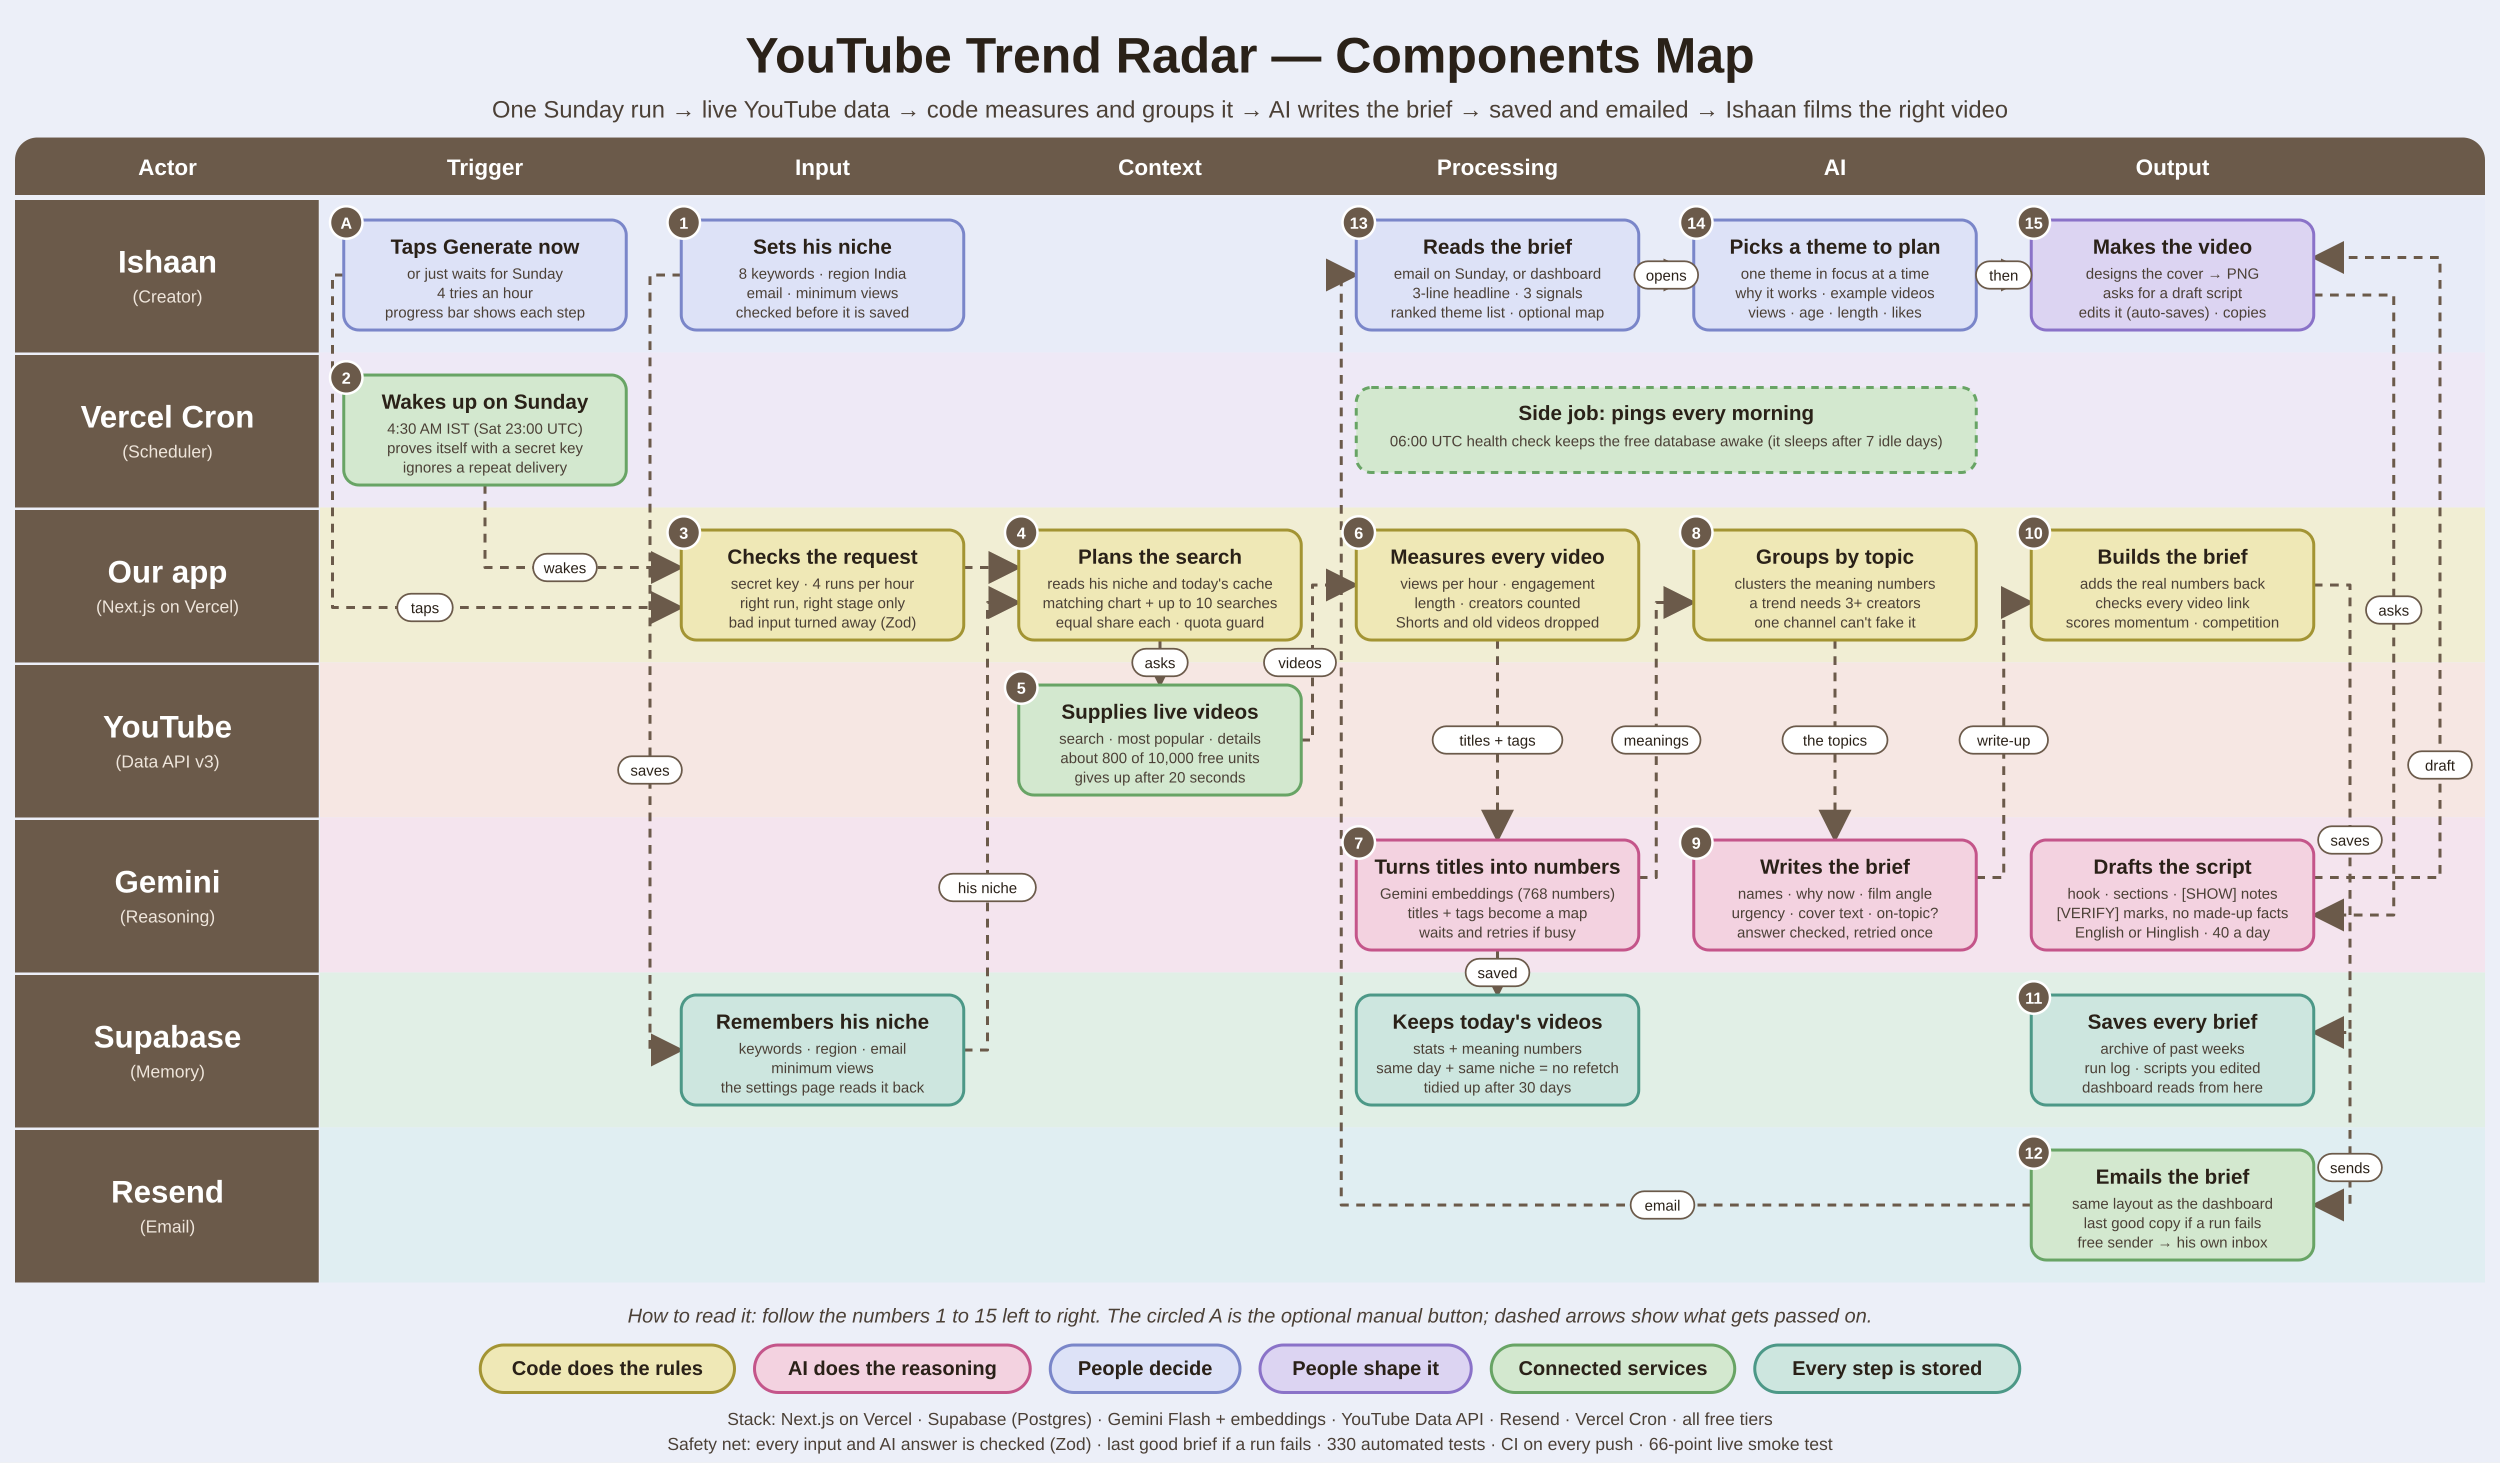
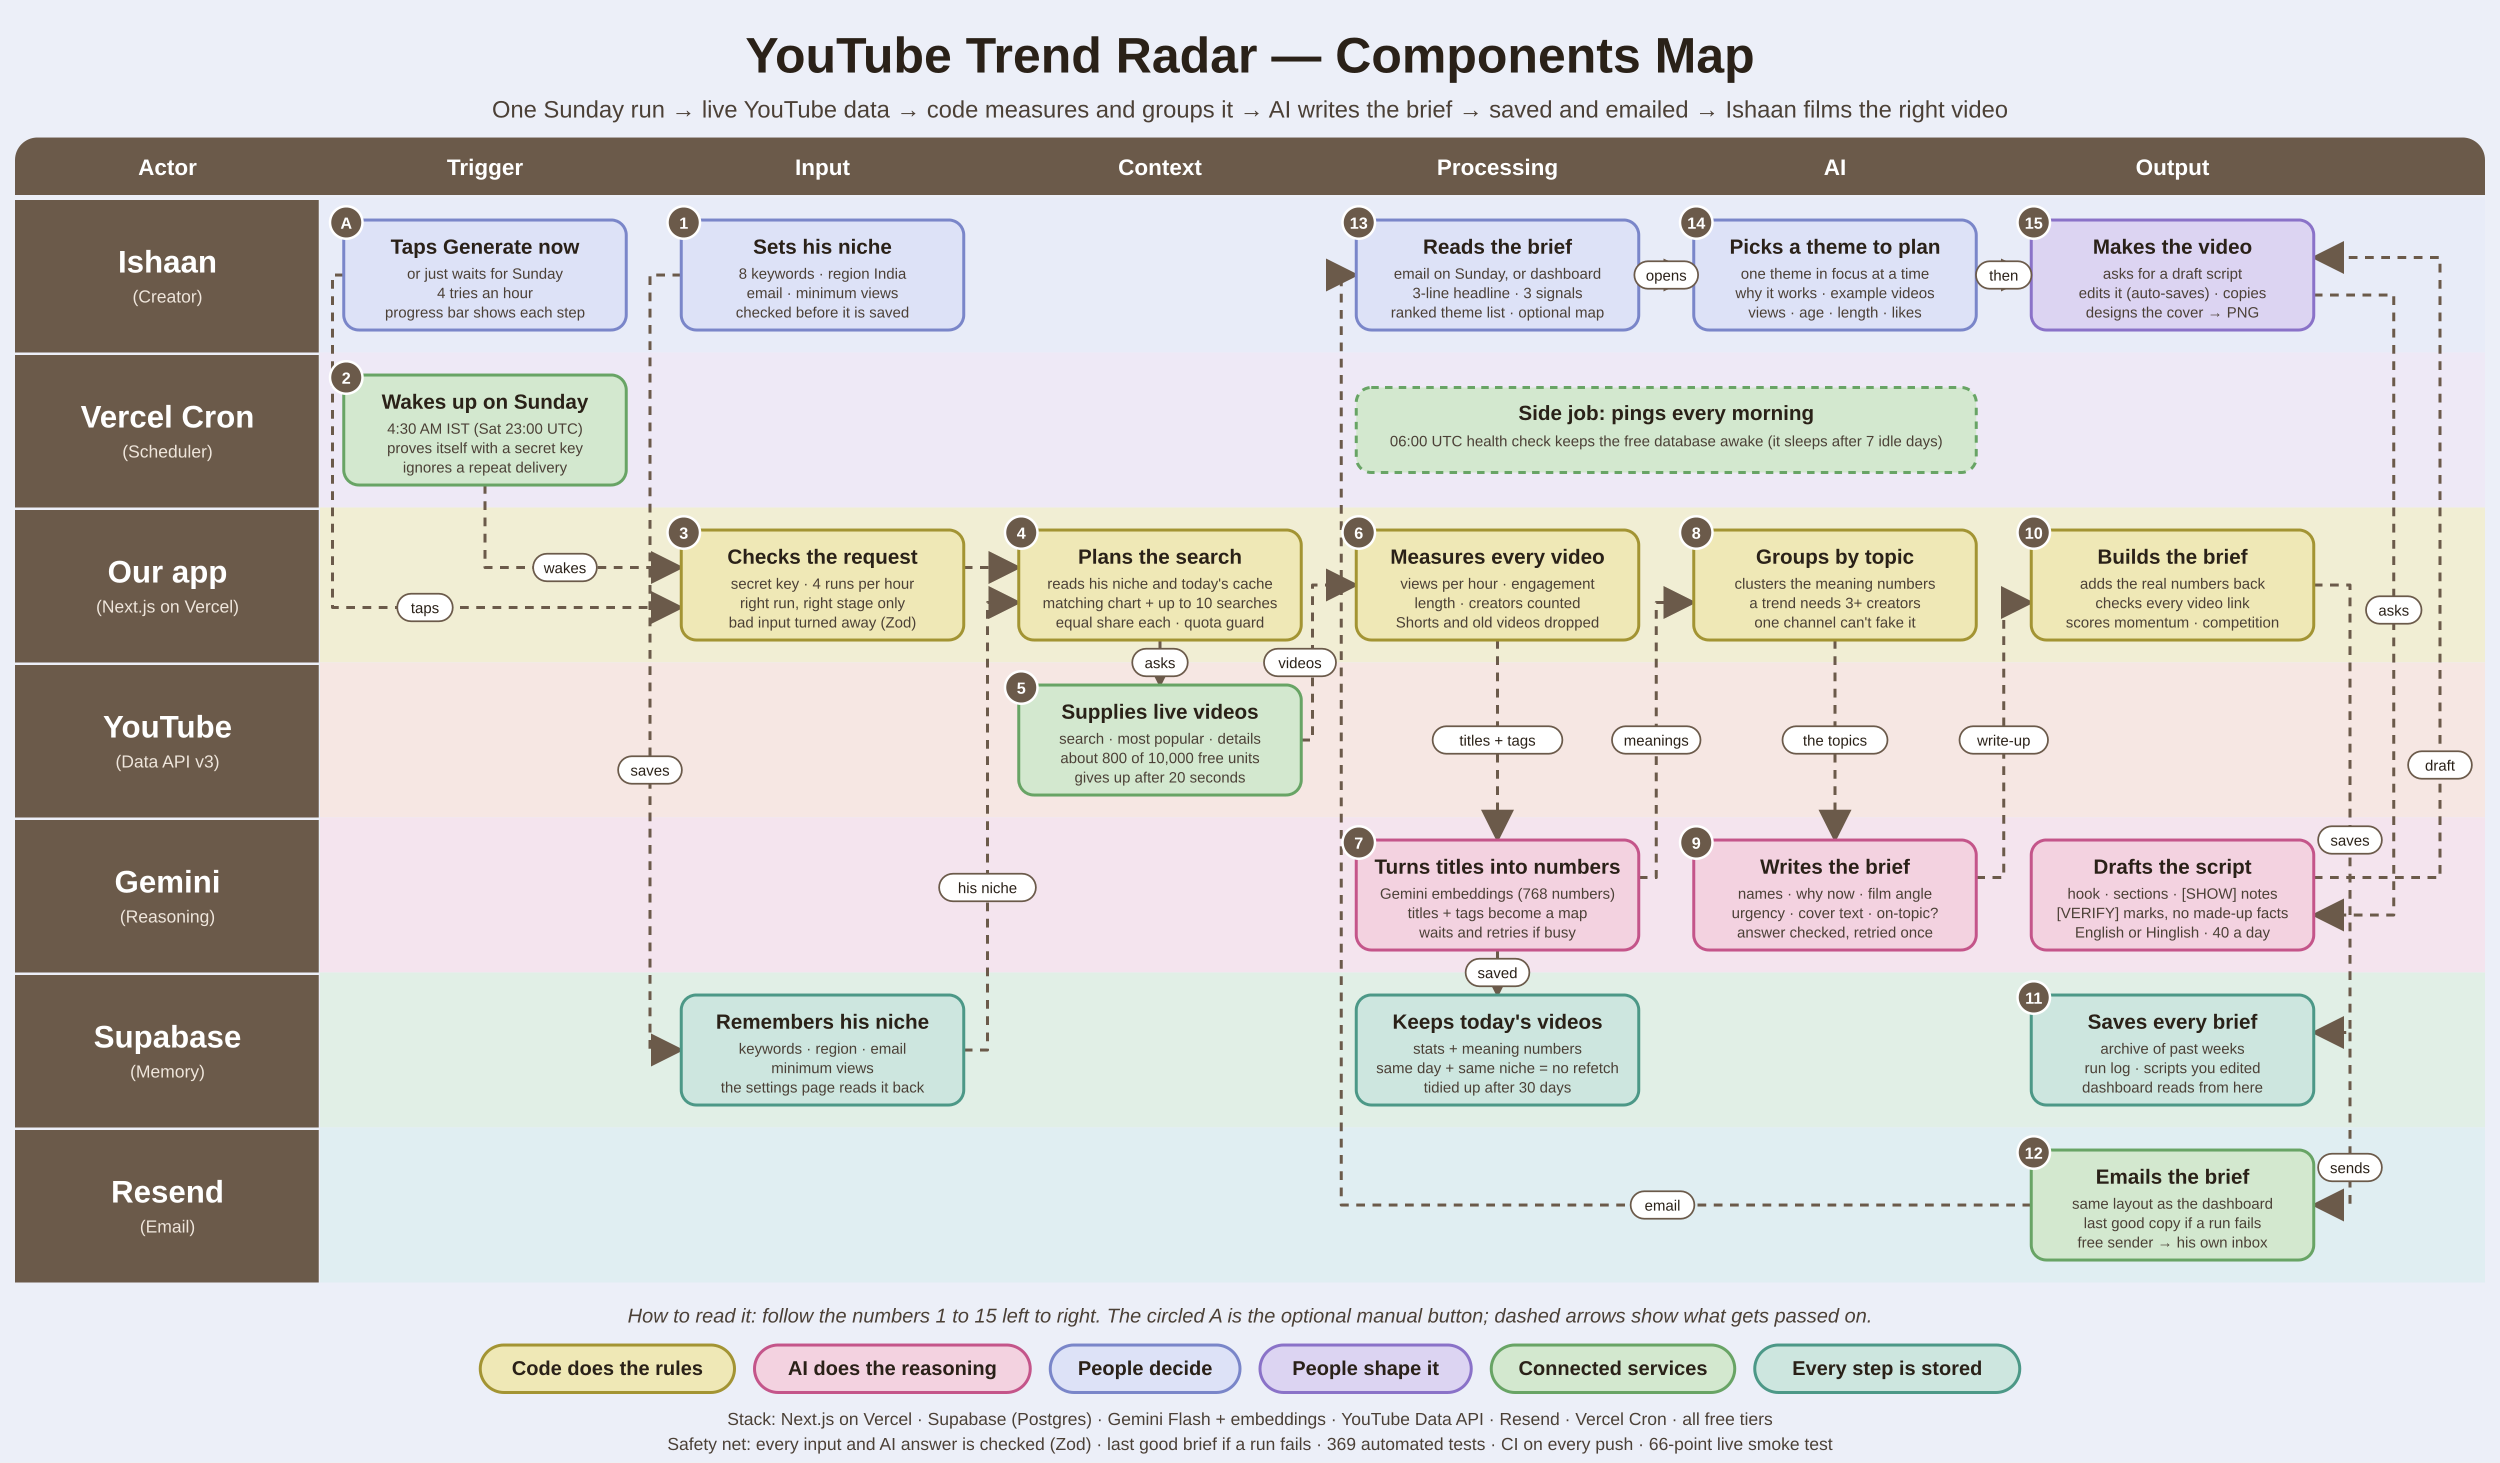
<svg xmlns="http://www.w3.org/2000/svg" width="2000" height="1170" viewBox="0 0 2000 1170" font-family="Segoe UI, Arial, Helvetica, sans-serif">
  <defs>
    <marker id="ah" viewBox="0 0 12 12" refX="11" refY="6" markerWidth="11" markerHeight="11" orient="auto">
      <path d="M0 0 L12 6 L0 12 z" fill="#6b5a4a" />
    </marker>
  </defs>
  <rect width="2000" height="1170" fill="#eceff8" />
  <text x="1000" y="58" font-size="40" font-weight="800" fill="#2a2118" text-anchor="middle">YouTube Trend Radar — Components Map</text>
  <text x="1000" y="94" font-size="19" fill="#4b4036" text-anchor="middle">One Sunday run → live YouTube data → code measures and groups it → AI writes the brief → saved and emailed → Ishaan films the right video</text>
  <path d="M12 128 a18 18 0 0 1 18 -18 H1970 a18 18 0 0 1 18 18 V156 H12 Z" fill="#6b5a4a" />
  <text x="134" y="140" font-size="18" font-weight="800" fill="#fff" text-anchor="middle">Actor</text>
  <text x="388" y="140" font-size="18" font-weight="800" fill="#fff" text-anchor="middle">Trigger</text>
  <text x="658" y="140" font-size="18" font-weight="800" fill="#fff" text-anchor="middle">Input</text>
  <text x="928" y="140" font-size="18" font-weight="800" fill="#fff" text-anchor="middle">Context</text>
  <text x="1198" y="140" font-size="18" font-weight="800" fill="#fff" text-anchor="middle">Processing</text>
  <text x="1468" y="140" font-size="18" font-weight="800" fill="#fff" text-anchor="middle">AI</text>
  <text x="1738" y="140" font-size="18" font-weight="800" fill="#fff" text-anchor="middle">Output</text>
  <rect x="256" y="158" width="1732" height="124" fill="#e8ecf8" />
  <rect x="12" y="160" width="243" height="122" fill="#6b5a4a" />
  <text x="134" y="218" font-size="25" font-weight="800" fill="#fff" text-anchor="middle">Ishaan</text>
  <text x="134" y="242" font-size="14" fill="#efe6dc" text-anchor="middle">(Creator)</text>
  <rect x="256" y="282" width="1732" height="124" fill="#eee9f6" />
  <rect x="12" y="284" width="243" height="122" fill="#6b5a4a" />
  <text x="134" y="342" font-size="25" font-weight="800" fill="#fff" text-anchor="middle">Vercel Cron</text>
  <text x="134" y="366" font-size="14" fill="#efe6dc" text-anchor="middle">(Scheduler)</text>
  <rect x="256" y="406" width="1732" height="124" fill="#f1eed4" />
  <rect x="12" y="408" width="243" height="122" fill="#6b5a4a" />
  <text x="134" y="466" font-size="25" font-weight="800" fill="#fff" text-anchor="middle">Our app</text>
  <text x="134" y="490" font-size="14" fill="#efe6dc" text-anchor="middle">(Next.js on Vercel)</text>
  <rect x="256" y="530" width="1732" height="124" fill="#f6e7e3" />
  <rect x="12" y="532" width="243" height="122" fill="#6b5a4a" />
  <text x="134" y="590" font-size="25" font-weight="800" fill="#fff" text-anchor="middle">YouTube</text>
  <text x="134" y="614" font-size="14" fill="#efe6dc" text-anchor="middle">(Data API v3)</text>
  <rect x="256" y="654" width="1732" height="124" fill="#f4e4ee" />
  <rect x="12" y="656" width="243" height="122" fill="#6b5a4a" />
  <text x="134" y="714" font-size="25" font-weight="800" fill="#fff" text-anchor="middle">Gemini</text>
  <text x="134" y="738" font-size="14" fill="#efe6dc" text-anchor="middle">(Reasoning)</text>
  <rect x="256" y="778" width="1732" height="124" fill="#e1efe6" />
  <rect x="12" y="780" width="243" height="122" fill="#6b5a4a" />
  <text x="134" y="838" font-size="25" font-weight="800" fill="#fff" text-anchor="middle">Supabase</text>
  <text x="134" y="862" font-size="14" fill="#efe6dc" text-anchor="middle">(Memory)</text>
  <rect x="256" y="902" width="1732" height="124" fill="#e0eef2" />
  <rect x="12" y="904" width="243" height="122" fill="#6b5a4a" />
  <text x="134" y="962" font-size="25" font-weight="800" fill="#fff" text-anchor="middle">Resend</text>
  <text x="134" y="986" font-size="14" fill="#efe6dc" text-anchor="middle">(Email)</text>
  <path d="M545 220 L520 220 L520 840 L545 840" fill="none" stroke="#6b5a4a" stroke-width="2.4" stroke-dasharray="7 6" stroke-linejoin="round" marker-end="url(#ah)" />
  <path d="M388 388 L388 454 L545 454" fill="none" stroke="#6b5a4a" stroke-width="2.4" stroke-dasharray="7 6" stroke-linejoin="round" marker-end="url(#ah)" />
  <path d="M275 220 L266 220 L266 486 L545 486" fill="none" stroke="#6b5a4a" stroke-width="2.4" stroke-dasharray="7 6" stroke-linejoin="round" marker-end="url(#ah)" />
  <path d="M771 454 L815 454" fill="none" stroke="#6b5a4a" stroke-width="2.4" stroke-dasharray="7 6" stroke-linejoin="round" marker-end="url(#ah)" />
  <path d="M771 840 L790 840 L790 482 L815 482" fill="none" stroke="#6b5a4a" stroke-width="2.4" stroke-dasharray="7 6" stroke-linejoin="round" marker-end="url(#ah)" />
  <path d="M928 512 L928 548" fill="none" stroke="#6b5a4a" stroke-width="2.4" stroke-dasharray="7 6" stroke-linejoin="round" marker-end="url(#ah)" />
  <path d="M1041 592 L1050 592 L1050 468 L1085 468" fill="none" stroke="#6b5a4a" stroke-width="2.4" stroke-dasharray="7 6" stroke-linejoin="round" marker-end="url(#ah)" />
  <path d="M1198 512 L1198 672" fill="none" stroke="#6b5a4a" stroke-width="2.4" stroke-dasharray="7 6" stroke-linejoin="round" marker-end="url(#ah)" />
  <path d="M1198 760 L1198 796" fill="none" stroke="#6b5a4a" stroke-width="2.4" stroke-dasharray="7 6" stroke-linejoin="round" marker-end="url(#ah)" />
  <path d="M1311 702 L1325 702 L1325 482 L1355 482" fill="none" stroke="#6b5a4a" stroke-width="2.4" stroke-dasharray="7 6" stroke-linejoin="round" marker-end="url(#ah)" />
  <path d="M1468 512 L1468 672" fill="none" stroke="#6b5a4a" stroke-width="2.4" stroke-dasharray="7 6" stroke-linejoin="round" marker-end="url(#ah)" />
  <path d="M1581 702 L1603 702 L1603 482 L1625 482" fill="none" stroke="#6b5a4a" stroke-width="2.4" stroke-dasharray="7 6" stroke-linejoin="round" marker-end="url(#ah)" />
  <path d="M1851 468 L1880 468 L1880 826 L1851 826" fill="none" stroke="#6b5a4a" stroke-width="2.4" stroke-dasharray="7 6" stroke-linejoin="round" marker-end="url(#ah)" />
  <path d="M1880 826 L1880 964 L1851 964" fill="none" stroke="#6b5a4a" stroke-width="2.4" stroke-dasharray="7 6" stroke-linejoin="round" marker-end="url(#ah)" />
  <path d="M1625 964 L1073 964 L1073 220 L1085 220" fill="none" stroke="#6b5a4a" stroke-width="2.4" stroke-dasharray="7 6" stroke-linejoin="round" marker-end="url(#ah)" />
  <path d="M1311 220 L1355 220" fill="none" stroke="#6b5a4a" stroke-width="2.4" stroke-dasharray="7 6" stroke-linejoin="round" marker-end="url(#ah)" />
  <path d="M1581 220 L1625 220" fill="none" stroke="#6b5a4a" stroke-width="2.4" stroke-dasharray="7 6" stroke-linejoin="round" marker-end="url(#ah)" />
  <path d="M1851 236 L1915 236 L1915 732 L1851 732" fill="none" stroke="#6b5a4a" stroke-width="2.4" stroke-dasharray="7 6" stroke-linejoin="round" marker-end="url(#ah)" />
  <path d="M1851 702 L1952 702 L1952 206 L1851 206" fill="none" stroke="#6b5a4a" stroke-width="2.4" stroke-dasharray="7 6" stroke-linejoin="round" marker-end="url(#ah)" />
  <rect x="1085" y="310" width="496" height="68" rx="12" fill="#d3e8cf" stroke="#68a465" stroke-width="2.4" stroke-dasharray="6 5" />
  <text x="1333" y="336" font-size="16.5" font-weight="800" fill="#2a2118" text-anchor="middle">Side job: pings every morning</text>
  <text x="1333" y="357" font-size="12" fill="#4b4036" text-anchor="middle">06:00 UTC health check keeps the free database awake (it sleeps after 7 idle days)</text>
  <rect x="275" y="176" width="226" height="88" rx="12" fill="#dde2f7" stroke="#7a86c9" stroke-width="2.4" />
  <circle cx="277" cy="178" r="13" fill="#6b5a4a" stroke="#fff" stroke-width="2" />
  <text x="277" y="183" font-size="13" font-weight="800" fill="#fff" text-anchor="middle">A</text>
  <text x="388" y="203" font-size="16.5" font-weight="800" fill="#2a2118" text-anchor="middle">Taps Generate now</text>
  <text x="388" y="223" font-size="12" fill="#4b4036" text-anchor="middle">or just waits for Sunday</text>
  <text x="388" y="238.5" font-size="12" fill="#4b4036" text-anchor="middle">4 tries an hour</text>
  <text x="388" y="254" font-size="12" fill="#4b4036" text-anchor="middle">progress bar shows each step</text>
  <rect x="545" y="176" width="226" height="88" rx="12" fill="#dde2f7" stroke="#7a86c9" stroke-width="2.4" />
  <circle cx="547" cy="178" r="13" fill="#6b5a4a" stroke="#fff" stroke-width="2" />
  <text x="547" y="183" font-size="13" font-weight="800" fill="#fff" text-anchor="middle">1</text>
  <text x="658" y="203" font-size="16.5" font-weight="800" fill="#2a2118" text-anchor="middle">Sets his niche</text>
  <text x="658" y="223" font-size="12" fill="#4b4036" text-anchor="middle">8 keywords · region India</text>
  <text x="658" y="238.5" font-size="12" fill="#4b4036" text-anchor="middle">email · minimum views</text>
  <text x="658" y="254" font-size="12" fill="#4b4036" text-anchor="middle">checked before it is saved</text>
  <rect x="1085" y="176" width="226" height="88" rx="12" fill="#dde2f7" stroke="#7a86c9" stroke-width="2.4" />
  <circle cx="1087" cy="178" r="13" fill="#6b5a4a" stroke="#fff" stroke-width="2" />
  <text x="1087" y="183" font-size="13" font-weight="800" fill="#fff" text-anchor="middle">13</text>
  <text x="1198" y="203" font-size="16.5" font-weight="800" fill="#2a2118" text-anchor="middle">Reads the brief</text>
  <text x="1198" y="223" font-size="12" fill="#4b4036" text-anchor="middle">email on Sunday, or dashboard</text>
  <text x="1198" y="238.5" font-size="12" fill="#4b4036" text-anchor="middle">3-line headline · 3 signals</text>
  <text x="1198" y="254" font-size="12" fill="#4b4036" text-anchor="middle">ranked theme list · optional map</text>
  <rect x="1355" y="176" width="226" height="88" rx="12" fill="#dde2f7" stroke="#7a86c9" stroke-width="2.4" />
  <circle cx="1357" cy="178" r="13" fill="#6b5a4a" stroke="#fff" stroke-width="2" />
  <text x="1357" y="183" font-size="13" font-weight="800" fill="#fff" text-anchor="middle">14</text>
  <text x="1468" y="203" font-size="16.5" font-weight="800" fill="#2a2118" text-anchor="middle">Picks a theme to plan</text>
  <text x="1468" y="223" font-size="12" fill="#4b4036" text-anchor="middle">one theme in focus at a time</text>
  <text x="1468" y="238.5" font-size="12" fill="#4b4036" text-anchor="middle">why it works · example videos</text>
  <text x="1468" y="254" font-size="12" fill="#4b4036" text-anchor="middle">views · age · length · likes</text>
  <rect x="1625" y="176" width="226" height="88" rx="12" fill="#dcd4f2" stroke="#8a72c8" stroke-width="2.4" />
  <circle cx="1627" cy="178" r="13" fill="#6b5a4a" stroke="#fff" stroke-width="2" />
  <text x="1627" y="183" font-size="13" font-weight="800" fill="#fff" text-anchor="middle">15</text>
  <text x="1738" y="203" font-size="16.5" font-weight="800" fill="#2a2118" text-anchor="middle">Makes the video</text>
-   <text x="1738" y="223" font-size="12" fill="#4b4036" text-anchor="middle">designs the cover → PNG</text>
-   <text x="1738" y="238.5" font-size="12" fill="#4b4036" text-anchor="middle">asks for a draft script</text>
-   <text x="1738" y="254" font-size="12" fill="#4b4036" text-anchor="middle">edits it (auto-saves) · copies</text>
+   <text x="1738" y="223" font-size="12" fill="#4b4036" text-anchor="middle">asks for a draft script</text>
+   <text x="1738" y="238.5" font-size="12" fill="#4b4036" text-anchor="middle">edits it (auto-saves) · copies</text>
+   <text x="1738" y="254" font-size="12" fill="#4b4036" text-anchor="middle">designs the cover → PNG</text>
  <rect x="275" y="300" width="226" height="88" rx="12" fill="#d3e8cf" stroke="#68a465" stroke-width="2.4" />
  <circle cx="277" cy="302" r="13" fill="#6b5a4a" stroke="#fff" stroke-width="2" />
  <text x="277" y="307" font-size="13" font-weight="800" fill="#fff" text-anchor="middle">2</text>
  <text x="388" y="327" font-size="16.5" font-weight="800" fill="#2a2118" text-anchor="middle">Wakes up on Sunday</text>
  <text x="388" y="347" font-size="12" fill="#4b4036" text-anchor="middle">4:30 AM IST (Sat 23:00 UTC)</text>
  <text x="388" y="362.5" font-size="12" fill="#4b4036" text-anchor="middle">proves itself with a secret key</text>
  <text x="388" y="378" font-size="12" fill="#4b4036" text-anchor="middle">ignores a repeat delivery</text>
  <rect x="545" y="424" width="226" height="88" rx="12" fill="#efe8b6" stroke="#a39433" stroke-width="2.4" />
  <circle cx="547" cy="426" r="13" fill="#6b5a4a" stroke="#fff" stroke-width="2" />
  <text x="547" y="431" font-size="13" font-weight="800" fill="#fff" text-anchor="middle">3</text>
  <text x="658" y="451" font-size="16.5" font-weight="800" fill="#2a2118" text-anchor="middle">Checks the request</text>
  <text x="658" y="471" font-size="12" fill="#4b4036" text-anchor="middle">secret key · 4 runs per hour</text>
  <text x="658" y="486.5" font-size="12" fill="#4b4036" text-anchor="middle">right run, right stage only</text>
  <text x="658" y="502" font-size="12" fill="#4b4036" text-anchor="middle">bad input turned away (Zod)</text>
  <rect x="815" y="424" width="226" height="88" rx="12" fill="#efe8b6" stroke="#a39433" stroke-width="2.4" />
  <circle cx="817" cy="426" r="13" fill="#6b5a4a" stroke="#fff" stroke-width="2" />
  <text x="817" y="431" font-size="13" font-weight="800" fill="#fff" text-anchor="middle">4</text>
  <text x="928" y="451" font-size="16.5" font-weight="800" fill="#2a2118" text-anchor="middle">Plans the search</text>
  <text x="928" y="471" font-size="12" fill="#4b4036" text-anchor="middle">reads his niche and today's cache</text>
  <text x="928" y="486.5" font-size="12" fill="#4b4036" text-anchor="middle">matching chart + up to 10 searches</text>
  <text x="928" y="502" font-size="12" fill="#4b4036" text-anchor="middle">equal share each · quota guard</text>
  <rect x="1085" y="424" width="226" height="88" rx="12" fill="#efe8b6" stroke="#a39433" stroke-width="2.4" />
  <circle cx="1087" cy="426" r="13" fill="#6b5a4a" stroke="#fff" stroke-width="2" />
  <text x="1087" y="431" font-size="13" font-weight="800" fill="#fff" text-anchor="middle">6</text>
  <text x="1198" y="451" font-size="16.5" font-weight="800" fill="#2a2118" text-anchor="middle">Measures every video</text>
  <text x="1198" y="471" font-size="12" fill="#4b4036" text-anchor="middle">views per hour · engagement</text>
  <text x="1198" y="486.5" font-size="12" fill="#4b4036" text-anchor="middle">length · creators counted</text>
  <text x="1198" y="502" font-size="12" fill="#4b4036" text-anchor="middle">Shorts and old videos dropped</text>
  <rect x="1355" y="424" width="226" height="88" rx="12" fill="#efe8b6" stroke="#a39433" stroke-width="2.4" />
  <circle cx="1357" cy="426" r="13" fill="#6b5a4a" stroke="#fff" stroke-width="2" />
  <text x="1357" y="431" font-size="13" font-weight="800" fill="#fff" text-anchor="middle">8</text>
  <text x="1468" y="451" font-size="16.5" font-weight="800" fill="#2a2118" text-anchor="middle">Groups by topic</text>
  <text x="1468" y="471" font-size="12" fill="#4b4036" text-anchor="middle">clusters the meaning numbers</text>
  <text x="1468" y="486.5" font-size="12" fill="#4b4036" text-anchor="middle">a trend needs 3+ creators</text>
  <text x="1468" y="502" font-size="12" fill="#4b4036" text-anchor="middle">one channel can't fake it</text>
  <rect x="1625" y="424" width="226" height="88" rx="12" fill="#efe8b6" stroke="#a39433" stroke-width="2.4" />
  <circle cx="1627" cy="426" r="13" fill="#6b5a4a" stroke="#fff" stroke-width="2" />
  <text x="1627" y="431" font-size="13" font-weight="800" fill="#fff" text-anchor="middle">10</text>
  <text x="1738" y="451" font-size="16.5" font-weight="800" fill="#2a2118" text-anchor="middle">Builds the brief</text>
  <text x="1738" y="471" font-size="12" fill="#4b4036" text-anchor="middle">adds the real numbers back</text>
  <text x="1738" y="486.5" font-size="12" fill="#4b4036" text-anchor="middle">checks every video link</text>
  <text x="1738" y="502" font-size="12" fill="#4b4036" text-anchor="middle">scores momentum · competition</text>
  <rect x="815" y="548" width="226" height="88" rx="12" fill="#d3e8cf" stroke="#68a465" stroke-width="2.4" />
  <circle cx="817" cy="550" r="13" fill="#6b5a4a" stroke="#fff" stroke-width="2" />
  <text x="817" y="555" font-size="13" font-weight="800" fill="#fff" text-anchor="middle">5</text>
  <text x="928" y="575" font-size="16.5" font-weight="800" fill="#2a2118" text-anchor="middle">Supplies live videos</text>
  <text x="928" y="595" font-size="12" fill="#4b4036" text-anchor="middle">search · most popular · details</text>
  <text x="928" y="610.5" font-size="12" fill="#4b4036" text-anchor="middle">about 800 of 10,000 free units</text>
  <text x="928" y="626" font-size="12" fill="#4b4036" text-anchor="middle">gives up after 20 seconds</text>
  <rect x="1085" y="672" width="226" height="88" rx="12" fill="#f3d2e0" stroke="#c4558a" stroke-width="2.4" />
  <circle cx="1087" cy="674" r="13" fill="#6b5a4a" stroke="#fff" stroke-width="2" />
  <text x="1087" y="679" font-size="13" font-weight="800" fill="#fff" text-anchor="middle">7</text>
  <text x="1198" y="699" font-size="16.5" font-weight="800" fill="#2a2118" text-anchor="middle">Turns titles into numbers</text>
  <text x="1198" y="719" font-size="12" fill="#4b4036" text-anchor="middle">Gemini embeddings (768 numbers)</text>
  <text x="1198" y="734.5" font-size="12" fill="#4b4036" text-anchor="middle">titles + tags become a map</text>
  <text x="1198" y="750" font-size="12" fill="#4b4036" text-anchor="middle">waits and retries if busy</text>
  <rect x="1355" y="672" width="226" height="88" rx="12" fill="#f3d2e0" stroke="#c4558a" stroke-width="2.4" />
  <circle cx="1357" cy="674" r="13" fill="#6b5a4a" stroke="#fff" stroke-width="2" />
  <text x="1357" y="679" font-size="13" font-weight="800" fill="#fff" text-anchor="middle">9</text>
  <text x="1468" y="699" font-size="16.5" font-weight="800" fill="#2a2118" text-anchor="middle">Writes the brief</text>
  <text x="1468" y="719" font-size="12" fill="#4b4036" text-anchor="middle">names · why now · film angle</text>
  <text x="1468" y="734.5" font-size="12" fill="#4b4036" text-anchor="middle">urgency · cover text · on-topic?</text>
  <text x="1468" y="750" font-size="12" fill="#4b4036" text-anchor="middle">answer checked, retried once</text>
  <rect x="1625" y="672" width="226" height="88" rx="12" fill="#f3d2e0" stroke="#c4558a" stroke-width="2.4" />
  <text x="1738" y="699" font-size="16.5" font-weight="800" fill="#2a2118" text-anchor="middle">Drafts the script</text>
  <text x="1738" y="719" font-size="12" fill="#4b4036" text-anchor="middle">hook · sections · [SHOW] notes</text>
  <text x="1738" y="734.5" font-size="12" fill="#4b4036" text-anchor="middle">[VERIFY] marks, no made-up facts</text>
  <text x="1738" y="750" font-size="12" fill="#4b4036" text-anchor="middle">English or Hinglish · 40 a day</text>
  <rect x="545" y="796" width="226" height="88" rx="12" fill="#cde6df" stroke="#4c9887" stroke-width="2.4" />
  <text x="658" y="823" font-size="16.5" font-weight="800" fill="#2a2118" text-anchor="middle">Remembers his niche</text>
  <text x="658" y="843" font-size="12" fill="#4b4036" text-anchor="middle">keywords · region · email</text>
  <text x="658" y="858.5" font-size="12" fill="#4b4036" text-anchor="middle">minimum views</text>
  <text x="658" y="874" font-size="12" fill="#4b4036" text-anchor="middle">the settings page reads it back</text>
  <rect x="1085" y="796" width="226" height="88" rx="12" fill="#cde6df" stroke="#4c9887" stroke-width="2.4" />
  <text x="1198" y="823" font-size="16.5" font-weight="800" fill="#2a2118" text-anchor="middle">Keeps today's videos</text>
  <text x="1198" y="843" font-size="12" fill="#4b4036" text-anchor="middle">stats + meaning numbers</text>
  <text x="1198" y="858.5" font-size="12" fill="#4b4036" text-anchor="middle">same day + same niche = no refetch</text>
  <text x="1198" y="874" font-size="12" fill="#4b4036" text-anchor="middle">tidied up after 30 days</text>
  <rect x="1625" y="796" width="226" height="88" rx="12" fill="#cde6df" stroke="#4c9887" stroke-width="2.4" />
  <circle cx="1627" cy="798" r="13" fill="#6b5a4a" stroke="#fff" stroke-width="2" />
  <text x="1627" y="803" font-size="13" font-weight="800" fill="#fff" text-anchor="middle">11</text>
  <text x="1738" y="823" font-size="16.5" font-weight="800" fill="#2a2118" text-anchor="middle">Saves every brief</text>
  <text x="1738" y="843" font-size="12" fill="#4b4036" text-anchor="middle">archive of past weeks</text>
  <text x="1738" y="858.5" font-size="12" fill="#4b4036" text-anchor="middle">run log · scripts you edited</text>
  <text x="1738" y="874" font-size="12" fill="#4b4036" text-anchor="middle">dashboard reads from here</text>
  <rect x="1625" y="920" width="226" height="88" rx="12" fill="#d3e8cf" stroke="#68a465" stroke-width="2.4" />
  <circle cx="1627" cy="922" r="13" fill="#6b5a4a" stroke="#fff" stroke-width="2" />
  <text x="1627" y="927" font-size="13" font-weight="800" fill="#fff" text-anchor="middle">12</text>
  <text x="1738" y="947" font-size="16.5" font-weight="800" fill="#2a2118" text-anchor="middle">Emails the brief</text>
  <text x="1738" y="967" font-size="12" fill="#4b4036" text-anchor="middle">same layout as the dashboard</text>
  <text x="1738" y="982.5" font-size="12" fill="#4b4036" text-anchor="middle">last good copy if a run fails</text>
  <text x="1738" y="998" font-size="12" fill="#4b4036" text-anchor="middle">free sender → his own inbox</text>
  <rect x="494.5" y="605" width="51" height="22" rx="11" fill="#fff" stroke="#6b5a4a" stroke-width="1.4" />
  <text x="520" y="620.5" font-size="12" fill="#2a2118" text-anchor="middle">saves</text>
  <rect x="426.5" y="443" width="51" height="22" rx="11" fill="#fff" stroke="#6b5a4a" stroke-width="1.4" />
  <text x="452" y="458.5" font-size="12" fill="#2a2118" text-anchor="middle">wakes</text>
  <rect x="317.8" y="475" width="44.4" height="22" rx="11" fill="#fff" stroke="#6b5a4a" stroke-width="1.4" />
  <text x="340" y="490.5" font-size="12" fill="#2a2118" text-anchor="middle">taps</text>
  <rect x="751.3" y="699" width="77.4" height="22" rx="11" fill="#fff" stroke="#6b5a4a" stroke-width="1.4" />
  <text x="790" y="714.5" font-size="12" fill="#2a2118" text-anchor="middle">his niche</text>
  <rect x="905.8" y="519" width="44.4" height="22" rx="11" fill="#fff" stroke="#6b5a4a" stroke-width="1.4" />
  <text x="928" y="534.5" font-size="12" fill="#2a2118" text-anchor="middle">asks</text>
  <rect x="1011.2" y="519" width="57.6" height="22" rx="11" fill="#fff" stroke="#6b5a4a" stroke-width="1.4" />
  <text x="1040" y="534.5" font-size="12" fill="#2a2118" text-anchor="middle">videos</text>
  <rect x="1146.1" y="581" width="103.8" height="22" rx="11" fill="#fff" stroke="#6b5a4a" stroke-width="1.4" />
  <text x="1198" y="596.5" font-size="12" fill="#2a2118" text-anchor="middle">titles + tags</text>
  <rect x="1172.5" y="767" width="51" height="22" rx="11" fill="#fff" stroke="#6b5a4a" stroke-width="1.4" />
  <text x="1198" y="782.5" font-size="12" fill="#2a2118" text-anchor="middle">saved</text>
  <rect x="1289.6" y="581" width="70.8" height="22" rx="11" fill="#fff" stroke="#6b5a4a" stroke-width="1.4" />
  <text x="1325" y="596.5" font-size="12" fill="#2a2118" text-anchor="middle">meanings</text>
  <rect x="1426" y="581" width="84" height="22" rx="11" fill="#fff" stroke="#6b5a4a" stroke-width="1.4" />
  <text x="1468" y="596.5" font-size="12" fill="#2a2118" text-anchor="middle">the topics</text>
  <rect x="1567.6" y="581" width="70.8" height="22" rx="11" fill="#fff" stroke="#6b5a4a" stroke-width="1.4" />
  <text x="1603" y="596.5" font-size="12" fill="#2a2118" text-anchor="middle">write-up</text>
  <rect x="1854.5" y="661" width="51" height="22" rx="11" fill="#fff" stroke="#6b5a4a" stroke-width="1.4" />
  <text x="1880" y="676.5" font-size="12" fill="#2a2118" text-anchor="middle">saves</text>
  <rect x="1854.5" y="923" width="51" height="22" rx="11" fill="#fff" stroke="#6b5a4a" stroke-width="1.4" />
  <text x="1880" y="938.5" font-size="12" fill="#2a2118" text-anchor="middle">sends</text>
  <rect x="1304.5" y="953" width="51" height="22" rx="11" fill="#fff" stroke="#6b5a4a" stroke-width="1.4" />
  <text x="1330" y="968.5" font-size="12" fill="#2a2118" text-anchor="middle">email</text>
  <rect x="1307.5" y="209" width="51" height="22" rx="11" fill="#fff" stroke="#6b5a4a" stroke-width="1.4" />
  <text x="1333" y="224.5" font-size="12" fill="#2a2118" text-anchor="middle">opens</text>
  <rect x="1580.8" y="209" width="44.4" height="22" rx="11" fill="#fff" stroke="#6b5a4a" stroke-width="1.4" />
  <text x="1603" y="224.5" font-size="12" fill="#2a2118" text-anchor="middle">then</text>
  <rect x="1892.8" y="477" width="44.4" height="22" rx="11" fill="#fff" stroke="#6b5a4a" stroke-width="1.4" />
  <text x="1915" y="492.5" font-size="12" fill="#2a2118" text-anchor="middle">asks</text>
  <rect x="1926.5" y="601" width="51" height="22" rx="11" fill="#fff" stroke="#6b5a4a" stroke-width="1.4" />
  <text x="1952" y="616.5" font-size="12" fill="#2a2118" text-anchor="middle">draft</text>
  <text x="1000" y="1058" font-size="16" font-style="italic" fill="#4b4036" text-anchor="middle">How to read it: follow the numbers 1 to 15 left to right. The circled A is the optional manual button; dashed arrows show what gets passed on.</text>
  <rect x="384.2" y="1076" width="203.4" height="38" rx="19" fill="#efe8b6" stroke="#a39433" stroke-width="2.4" />
  <text x="485.9" y="1100" font-size="16" font-weight="600" fill="#2a2118" text-anchor="middle">Code does the rules</text>
  <rect x="603.6" y="1076" width="220.6" height="38" rx="19" fill="#f3d2e0" stroke="#c4558a" stroke-width="2.4" />
  <text x="713.9" y="1100" font-size="16" font-weight="600" fill="#2a2118" text-anchor="middle">AI does the reasoning</text>
  <rect x="840.2" y="1076" width="151.8" height="38" rx="19" fill="#dde2f7" stroke="#7a86c9" stroke-width="2.4" />
  <text x="916.1" y="1100" font-size="16" font-weight="600" fill="#2a2118" text-anchor="middle">People decide</text>
  <rect x="1008" y="1076" width="169" height="38" rx="19" fill="#dcd4f2" stroke="#8a72c8" stroke-width="2.4" />
  <text x="1092.5" y="1100" font-size="16" font-weight="600" fill="#2a2118" text-anchor="middle">People shape it</text>
  <rect x="1193" y="1076" width="194.8" height="38" rx="19" fill="#d3e8cf" stroke="#68a465" stroke-width="2.4" />
  <text x="1290.4" y="1100" font-size="16" font-weight="600" fill="#2a2118" text-anchor="middle">Connected services</text>
  <rect x="1403.8" y="1076" width="212" height="38" rx="19" fill="#cde6df" stroke="#4c9887" stroke-width="2.4" />
  <text x="1509.8" y="1100" font-size="16" font-weight="600" fill="#2a2118" text-anchor="middle">Every step is stored</text>
  <text x="1000" y="1140" font-size="14" fill="#4b4036" text-anchor="middle">Stack: Next.js on Vercel · Supabase (Postgres) · Gemini Flash + embeddings · YouTube Data API · Resend · Vercel Cron · all free tiers</text>
-   <text x="1000" y="1160" font-size="14" fill="#4b4036" text-anchor="middle">Safety net: every input and AI answer is checked (Zod) · last good brief if a run fails · 330 automated tests · CI on every push · 66-point live smoke test</text>
+   <text x="1000" y="1160" font-size="14" fill="#4b4036" text-anchor="middle">Safety net: every input and AI answer is checked (Zod) · last good brief if a run fails · 369 automated tests · CI on every push · 66-point live smoke test</text>
</svg>
